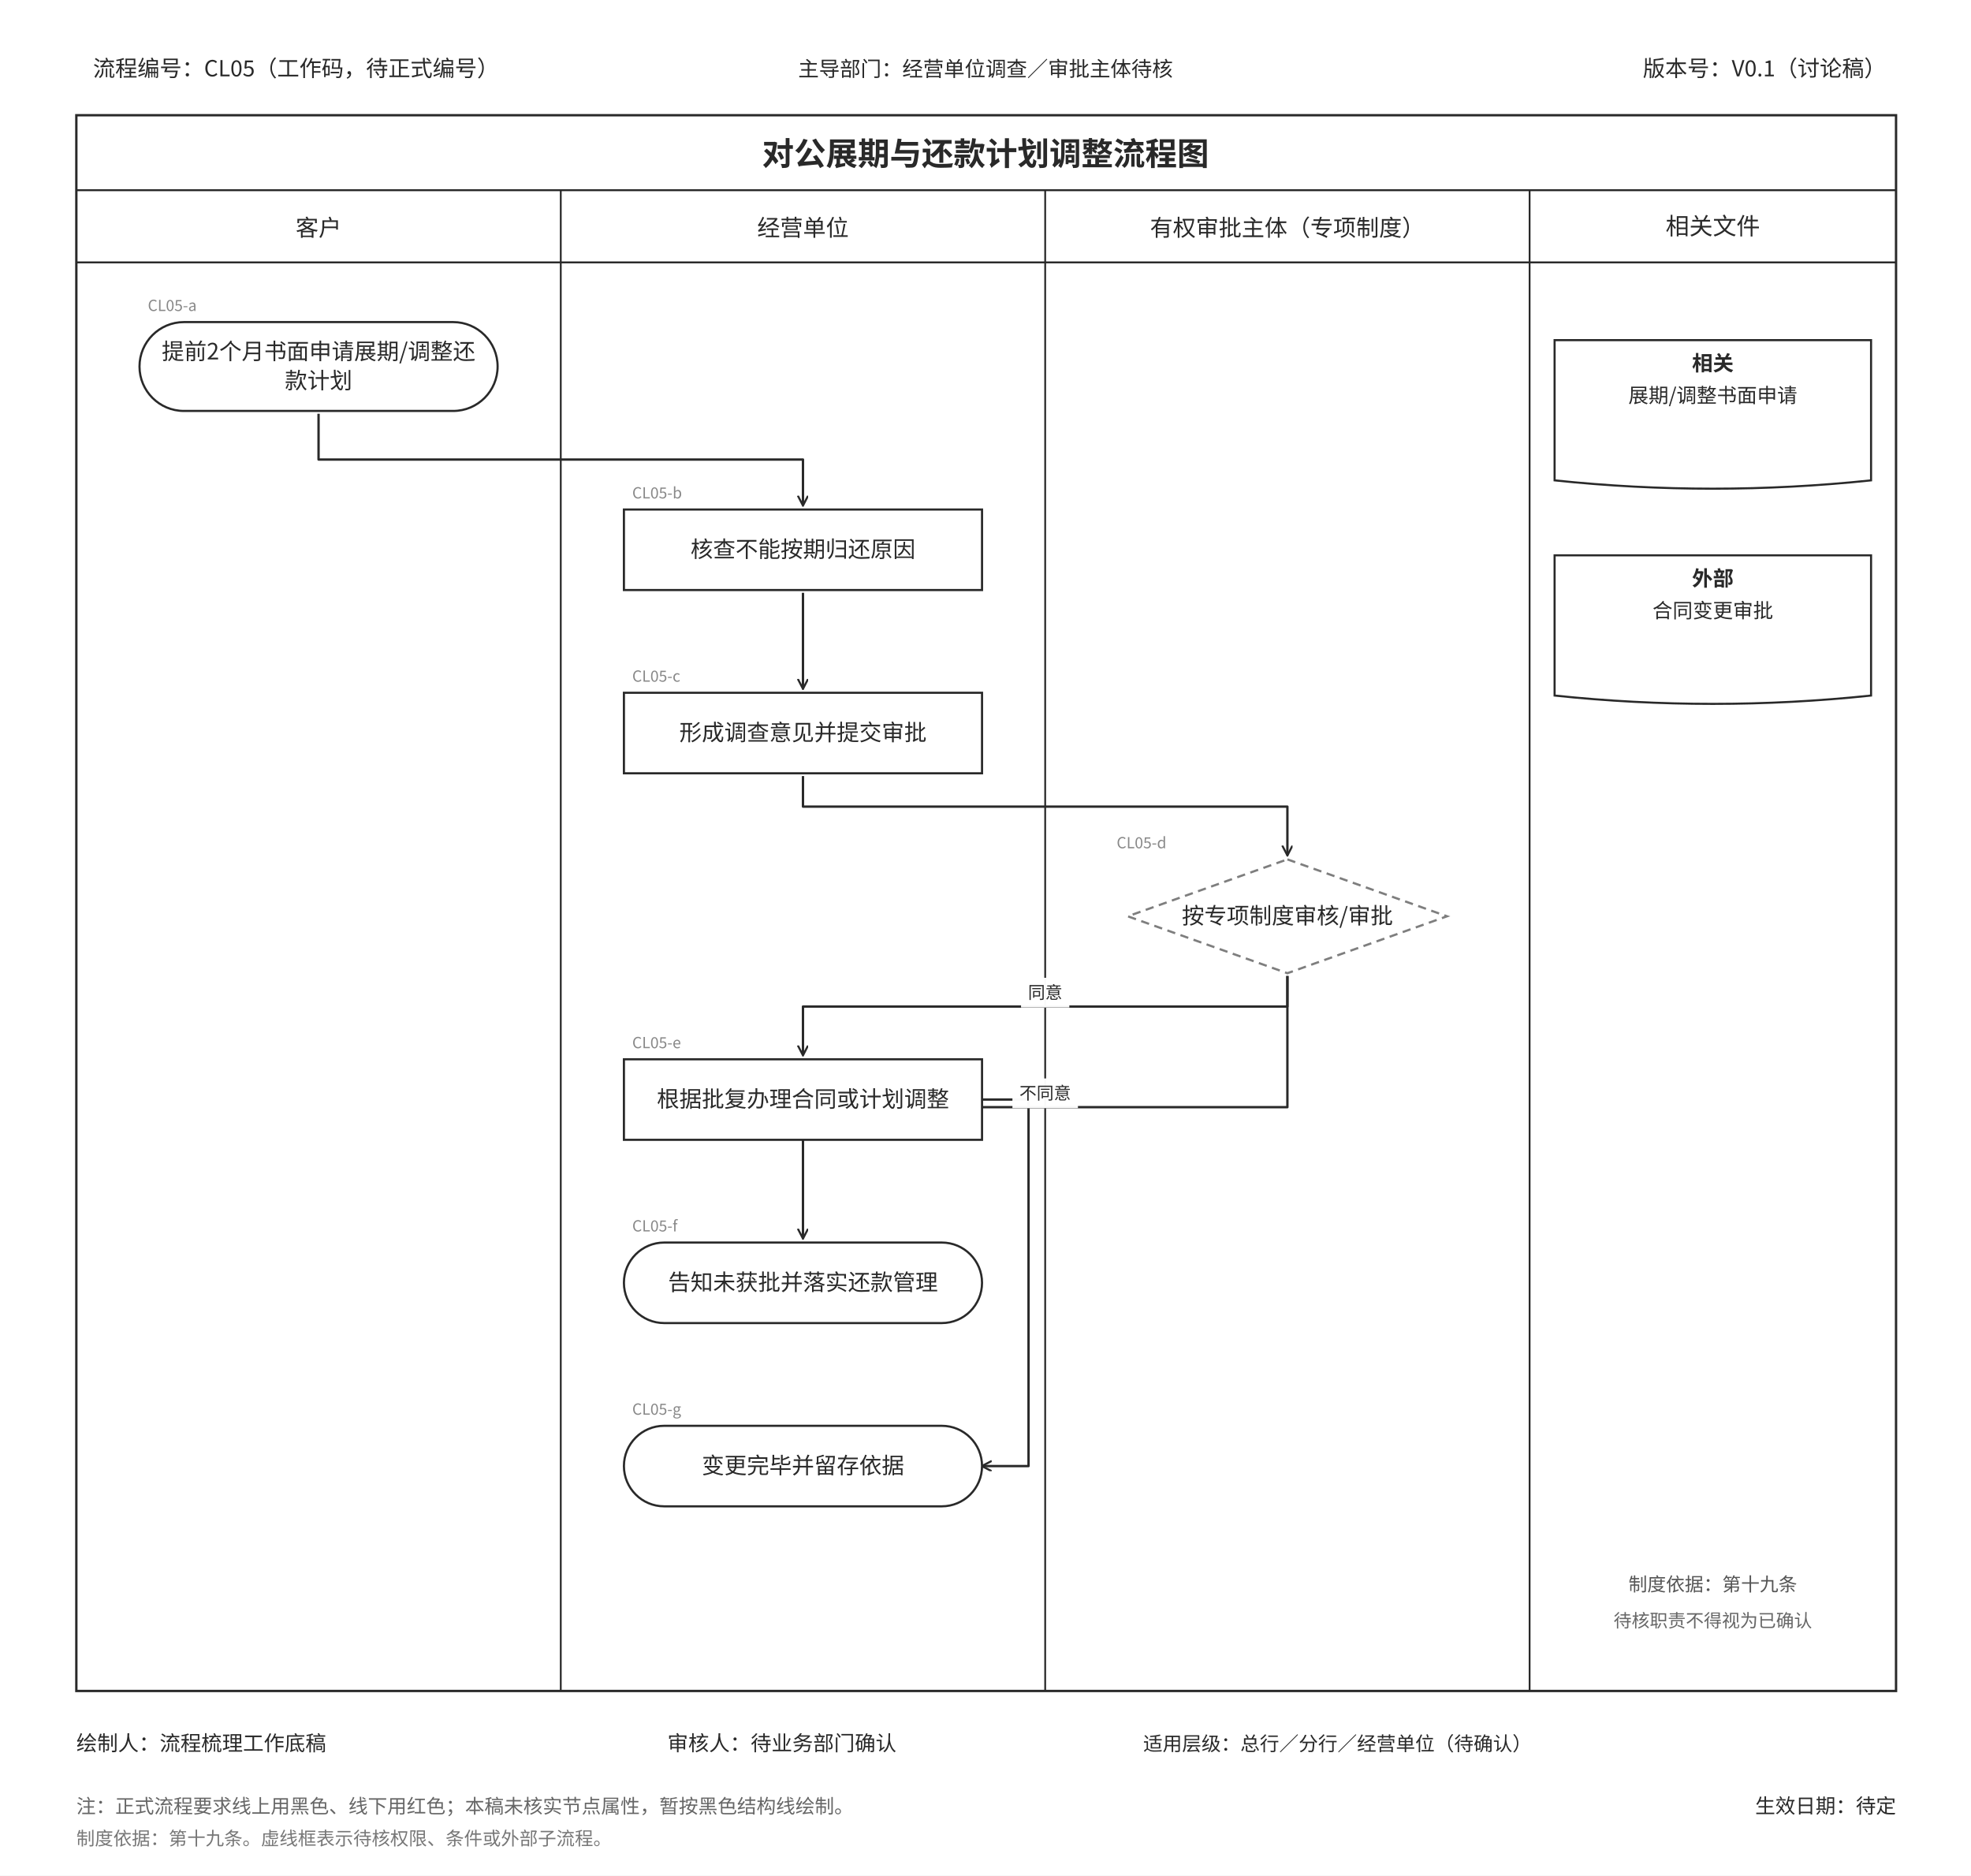
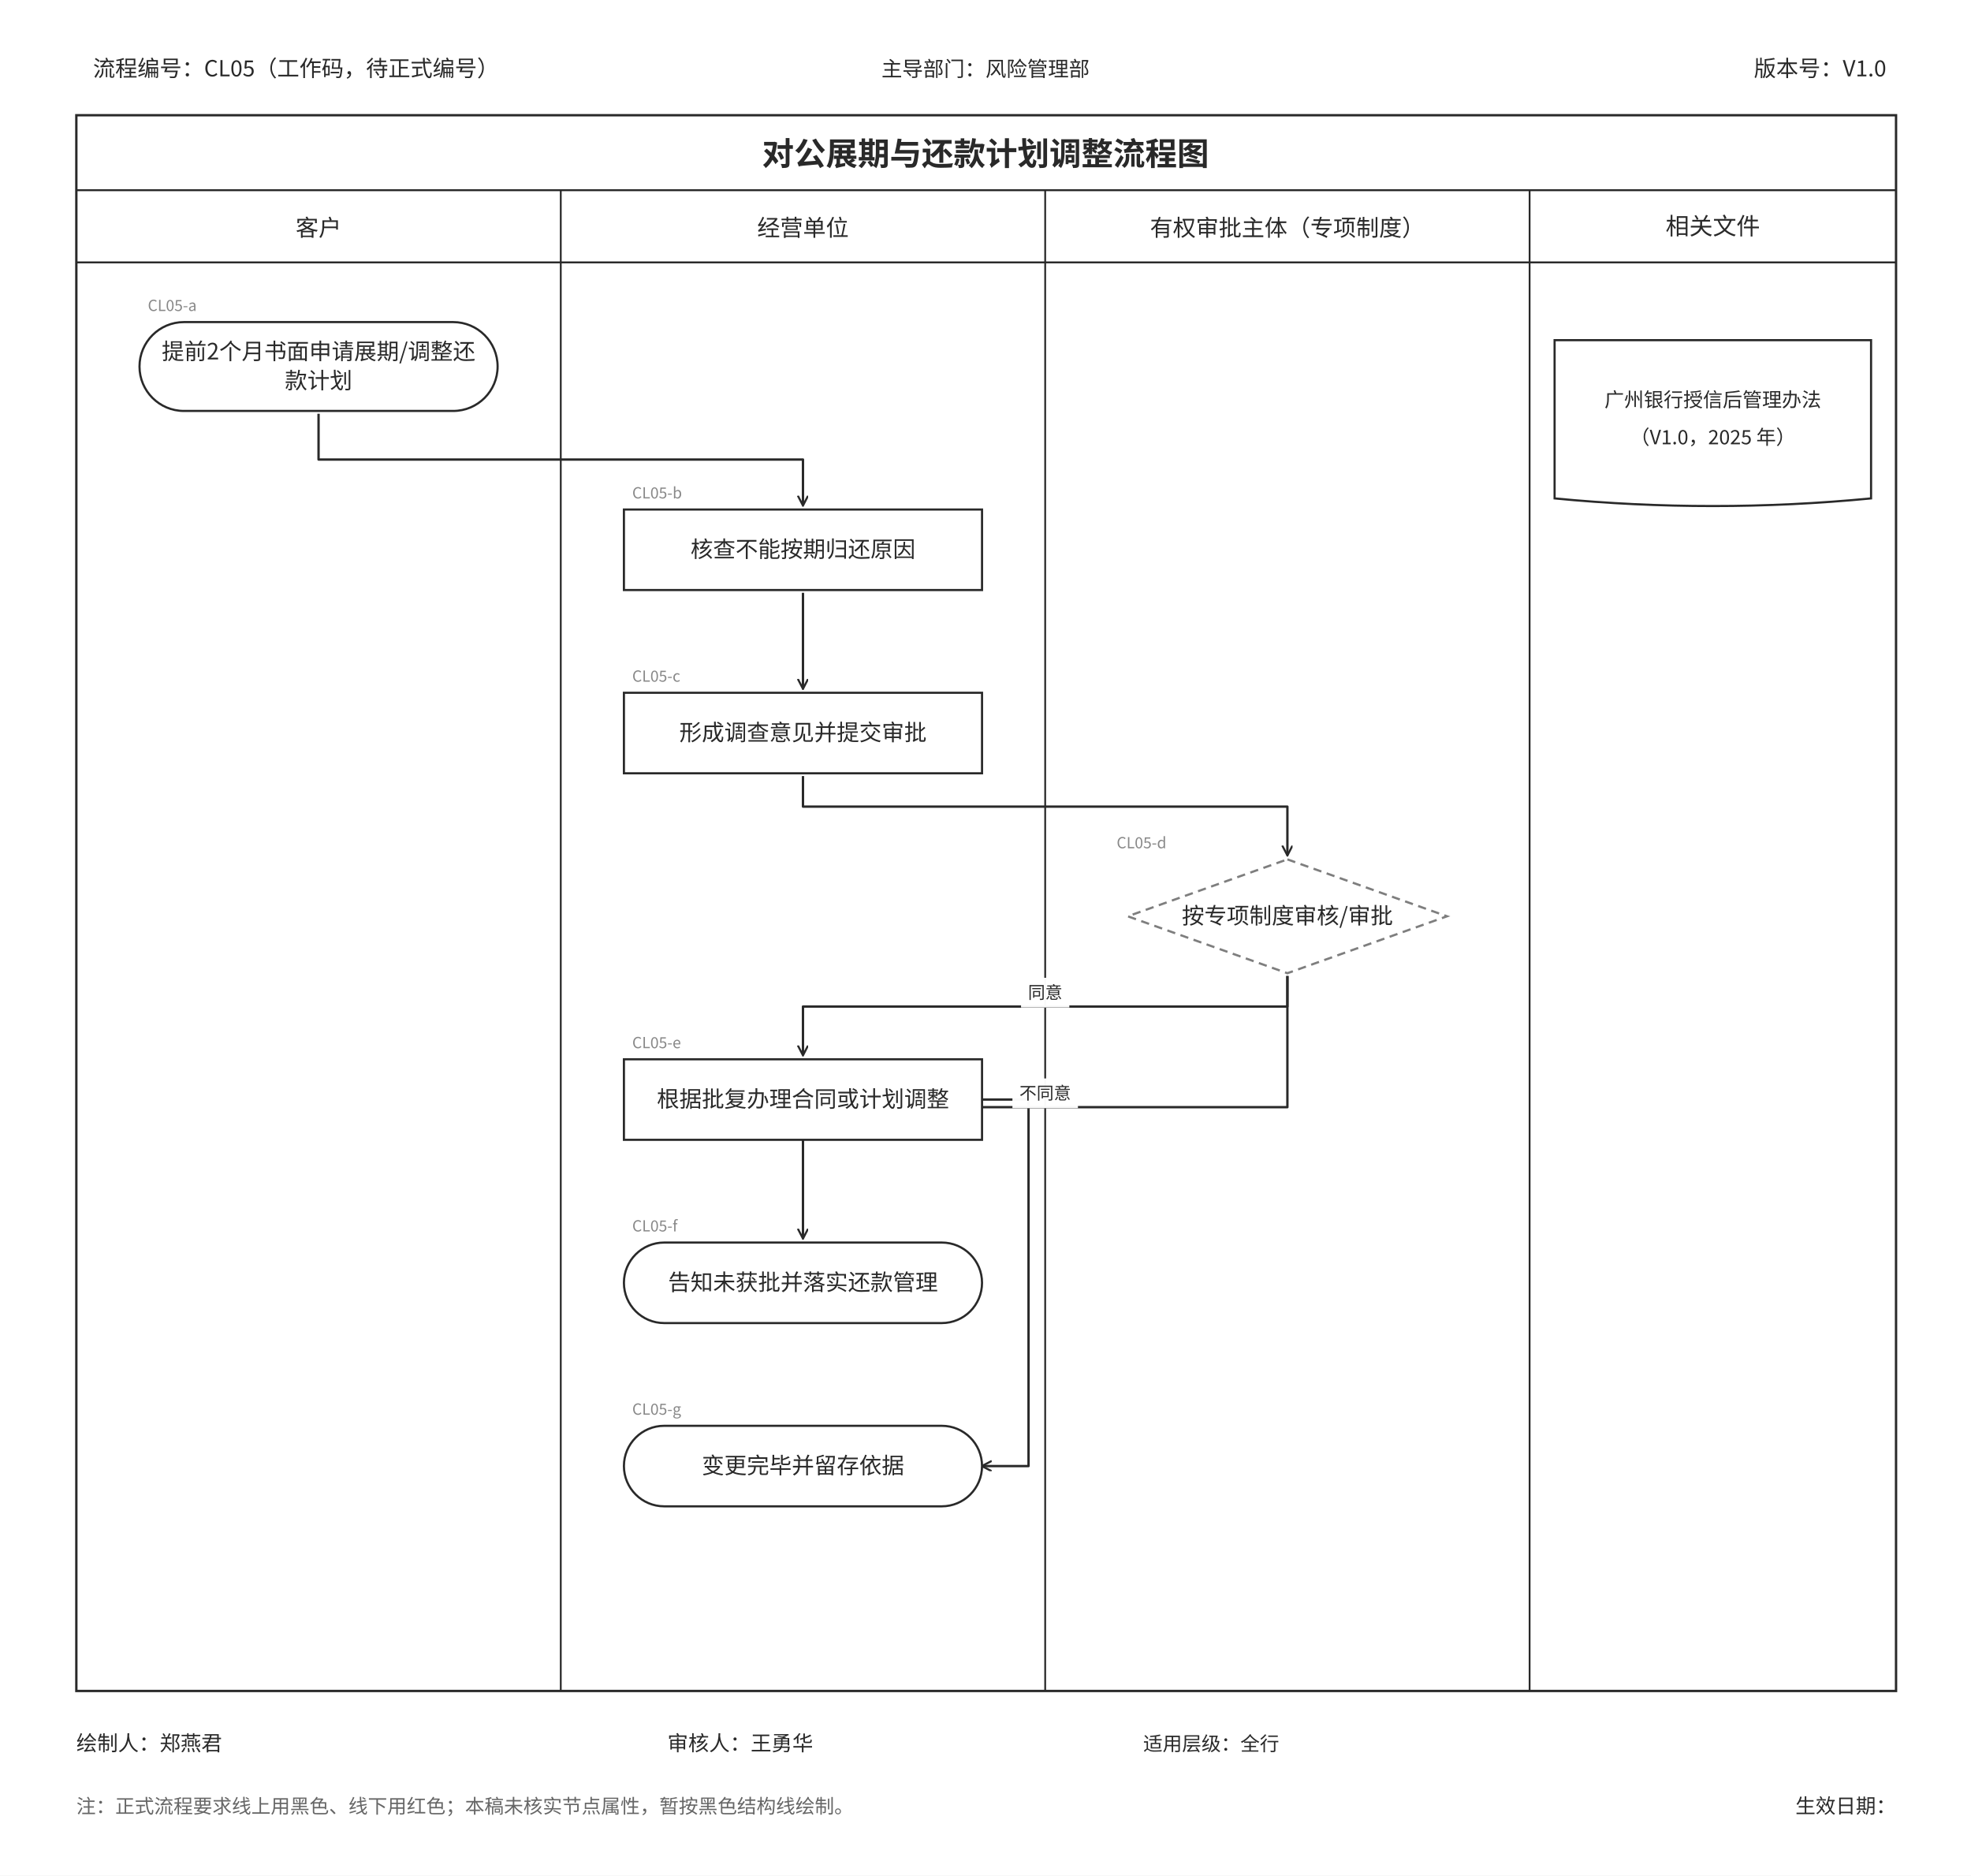
<svg xmlns="http://www.w3.org/2000/svg" width="1420" height="1351" viewBox="0 0 1420 1351">
  <defs>
    <marker id="arr" markerWidth="8" markerHeight="8" refX="7" refY="3.7" orient="auto" markerUnits="userSpaceOnUse">
      <path d="M0 0 L7.2 3.7 L0 7.4" stroke="#292929" stroke-width="1.45" fill="none" />
    </marker>
  </defs>
  <rect width="1420" height="1351" fill="white" />
  <text x="67.0" y="55.0" font-family="Noto Sans CJK SC,Microsoft YaHei,sans-serif" font-size="16" font-weight="400" fill="#292929" text-anchor="start">流程编号：CL05（工作码，待正式编号）</text>
-   <text x="710.0" y="55.0" font-family="Noto Sans CJK SC,Microsoft YaHei,sans-serif" font-size="15" font-weight="400" fill="#292929" text-anchor="middle">主导部门：经营单位调查／审批主体待核</text>
-   <text x="1359.0" y="55.0" font-family="Noto Sans CJK SC,Microsoft YaHei,sans-serif" font-size="16" font-weight="400" fill="#292929" text-anchor="end">版本号：V0.1（讨论稿）</text>
+   <text x="710.0" y="55.0" font-family="Noto Sans CJK SC,Microsoft YaHei,sans-serif" font-size="15" font-weight="400" fill="#292929" text-anchor="middle">主导部门：风险管理部</text>
+   <text x="1359.0" y="55.0" font-family="Noto Sans CJK SC,Microsoft YaHei,sans-serif" font-size="16" font-weight="400" fill="#292929" text-anchor="end">版本号：V1.0</text>
  <rect x="55" y="83" width="1311" height="1135" fill="white" stroke="#292929" stroke-width="1.7" />
  <path d="M 55 137 H 1366 M 55 189 H 1366" stroke="#292929" stroke-width="1.4" fill="none" />
  <text x="710.0" y="119.0" font-family="Noto Sans CJK SC,Microsoft YaHei,sans-serif" font-size="23" font-weight="600" fill="#292929" text-anchor="middle">对公展期与还款计划调整流程图</text>
  <text x="229.5" y="170.0" font-family="Noto Sans CJK SC,Microsoft YaHei,sans-serif" font-size="16.5" font-weight="400" fill="#292929" text-anchor="middle">客户</text>
  <line x1="404" y1="137" x2="404" y2="1218" stroke="#292929" stroke-width="1.3" />
  <text x="578.5" y="170.0" font-family="Noto Sans CJK SC,Microsoft YaHei,sans-serif" font-size="16.5" font-weight="400" fill="#292929" text-anchor="middle">经营单位</text>
  <line x1="753" y1="137" x2="753" y2="1218" stroke="#292929" stroke-width="1.3" />
  <text x="927.5" y="170.0" font-family="Noto Sans CJK SC,Microsoft YaHei,sans-serif" font-size="16.5" font-weight="400" fill="#292929" text-anchor="middle">有权审批主体（专项制度）</text>
  <line x1="1102" y1="137" x2="1102" y2="1218" stroke="#292929" stroke-width="1.3" />
  <text x="1234.0" y="169.0" font-family="Noto Sans CJK SC,Microsoft YaHei,sans-serif" font-size="17" font-weight="400" fill="#292929" text-anchor="middle">相关文件</text>
-   <path d="M 1120 245 L 1348 245 L 1348 346 Q 1234 358 1120 346 Z" fill="white" stroke="#292929" stroke-width="1.5" />
-   <text x="1234.0" y="267.0" font-family="Noto Sans CJK SC,Microsoft YaHei,sans-serif" font-size="15" font-weight="600" fill="#292929" text-anchor="middle">相关</text>
-   <text x="1234.0" y="290.0" font-family="Noto Sans CJK SC,Microsoft YaHei,sans-serif" font-size="14.5" font-weight="400" fill="#292929" text-anchor="middle">展期/调整书面申请</text>
-   <path d="M 1120 400 L 1348 400 L 1348 501 Q 1234 513 1120 501 Z" fill="white" stroke="#292929" stroke-width="1.5" />
-   <text x="1234.0" y="422.0" font-family="Noto Sans CJK SC,Microsoft YaHei,sans-serif" font-size="15" font-weight="600" fill="#292929" text-anchor="middle">外部</text>
-   <text x="1234.0" y="445.0" font-family="Noto Sans CJK SC,Microsoft YaHei,sans-serif" font-size="14.5" font-weight="400" fill="#292929" text-anchor="middle">合同变更审批</text>
+   <path d="M 1120.0 245.0 L 1348.0 245.0 L 1348.0 359.0 Q 1234.0 370.0 1120.0 359.0 Z" fill="white" stroke="#292929" stroke-width="1.55" />
+   <text x="1234.0" y="293.0" font-family="Noto Sans CJK SC,Microsoft YaHei,sans-serif" font-size="14.2" font-weight="400" fill="#292929" text-anchor="middle">广州银行授信后管理办法</text>
+   <text x="1234.0" y="320.0" font-family="Noto Sans CJK SC,Microsoft YaHei,sans-serif" font-size="14.2" font-weight="400" fill="#292929" text-anchor="middle">（V1.0，2025 年）</text>
  <path d="M 229.5 298 V 331 H 578.5 V 364" fill="none" stroke="#292929" stroke-width="1.7" stroke-linejoin="round" marker-end="url(#arr)" />
  <path d="M 578.5 427 V 496" fill="none" stroke="#292929" stroke-width="1.7" stroke-linejoin="round" marker-end="url(#arr)" />
  <path d="M 578.5 559 V 581 H 927.5 V 616" fill="none" stroke="#292929" stroke-width="1.7" stroke-linejoin="round" marker-end="url(#arr)" />
  <path d="M 927.5 703 V 725 H 578.5 V 760" fill="none" stroke="#292929" stroke-width="1.7" stroke-linejoin="round" marker-end="url(#arr)" />
  <path d="M 927.5 703 V 797.5 H 578.5 V 892" fill="none" stroke="#292929" stroke-width="1.7" stroke-linejoin="round" marker-end="url(#arr)" />
  <path d="M 707.5 792 H 741 V 1056 H 707.5" fill="none" stroke="#292929" stroke-width="1.7" stroke-linejoin="round" marker-end="url(#arr)" />
  <rect x="735.6" y="704.3" width="34.8" height="21.4" fill="white" opacity=".97" />
  <text x="753.0" y="719.3" font-family="Noto Sans CJK SC,Microsoft YaHei,sans-serif" font-size="12.4" font-weight="400" fill="#292929" text-anchor="middle">同意</text>
  <rect x="729.4" y="776.8" width="47.2" height="21.4" fill="white" opacity=".97" />
  <text x="753.0" y="791.8" font-family="Noto Sans CJK SC,Microsoft YaHei,sans-serif" font-size="12.4" font-weight="400" fill="#292929" text-anchor="middle">不同意</text>
  <rect x="100.5" y="232" width="258" height="64" rx="32" fill="white" stroke="#292929" stroke-width="1.55" />
  <text x="229.5" y="258.9" font-family="Noto Sans CJK SC,Microsoft YaHei,sans-serif" font-size="16.2" font-weight="400" fill="#292929" text-anchor="middle">提前2个月书面申请展期/调整还</text>
  <text x="229.5" y="279.9" font-family="Noto Sans CJK SC,Microsoft YaHei,sans-serif" font-size="16.2" font-weight="400" fill="#292929" text-anchor="middle">款计划</text>
  <text x="106.5" y="224.0" font-family="Noto Sans CJK SC,Microsoft YaHei,sans-serif" font-size="11" font-weight="400" fill="#888" text-anchor="start">CL05-a</text>
  <rect x="449.5" y="367" width="258" height="58" rx="0" fill="white" stroke="#292929" stroke-width="1.55" />
  <text x="578.5" y="401.4" font-family="Noto Sans CJK SC,Microsoft YaHei,sans-serif" font-size="16.2" font-weight="400" fill="#292929" text-anchor="middle">核查不能按期归还原因</text>
  <text x="455.5" y="359.0" font-family="Noto Sans CJK SC,Microsoft YaHei,sans-serif" font-size="11" font-weight="400" fill="#888" text-anchor="start">CL05-b</text>
  <rect x="449.5" y="499" width="258" height="58" rx="0" fill="white" stroke="#292929" stroke-width="1.55" />
  <text x="578.5" y="533.4" font-family="Noto Sans CJK SC,Microsoft YaHei,sans-serif" font-size="16.2" font-weight="400" fill="#292929" text-anchor="middle">形成调查意见并提交审批</text>
  <text x="455.5" y="491.0" font-family="Noto Sans CJK SC,Microsoft YaHei,sans-serif" font-size="11" font-weight="400" fill="#888" text-anchor="start">CL05-c</text>
  <rect x="449.5" y="763" width="258" height="58" rx="0" fill="white" stroke="#292929" stroke-width="1.55" />
  <text x="578.5" y="797.4" font-family="Noto Sans CJK SC,Microsoft YaHei,sans-serif" font-size="16.2" font-weight="400" fill="#292929" text-anchor="middle">根据批复办理合同或计划调整</text>
  <text x="455.5" y="755.0" font-family="Noto Sans CJK SC,Microsoft YaHei,sans-serif" font-size="11" font-weight="400" fill="#888" text-anchor="start">CL05-e</text>
  <rect x="449.5" y="895" width="258" height="58" rx="29" fill="white" stroke="#292929" stroke-width="1.55" />
  <text x="578.5" y="929.4" font-family="Noto Sans CJK SC,Microsoft YaHei,sans-serif" font-size="16.2" font-weight="400" fill="#292929" text-anchor="middle">告知未获批并落实还款管理</text>
  <text x="455.5" y="887.0" font-family="Noto Sans CJK SC,Microsoft YaHei,sans-serif" font-size="11" font-weight="400" fill="#888" text-anchor="start">CL05-f</text>
  <rect x="449.5" y="1027" width="258" height="58" rx="29" fill="white" stroke="#292929" stroke-width="1.55" />
  <text x="578.5" y="1061.4" font-family="Noto Sans CJK SC,Microsoft YaHei,sans-serif" font-size="16.2" font-weight="400" fill="#292929" text-anchor="middle">变更完毕并留存依据</text>
  <text x="455.5" y="1019.0" font-family="Noto Sans CJK SC,Microsoft YaHei,sans-serif" font-size="11" font-weight="400" fill="#888" text-anchor="start">CL05-g</text>
  <path d="M 927.5 619 L 1042.5 660 L 927.5 701 L 812.5 660 Z" fill="white" stroke="#7e7e7e" stroke-width="1.6" stroke-dasharray="6 4" />
  <text x="927.5" y="665.4" font-family="Noto Sans CJK SC,Microsoft YaHei,sans-serif" font-size="16.2" font-weight="400" fill="#292929" text-anchor="middle">按专项制度审核/审批</text>
  <text x="804.5" y="611.0" font-family="Noto Sans CJK SC,Microsoft YaHei,sans-serif" font-size="11" font-weight="400" fill="#888" text-anchor="start">CL05-d</text>
-   <text x="1234.0" y="1146.0" font-family="Noto Sans CJK SC,Microsoft YaHei,sans-serif" font-size="13.5" font-weight="400" fill="#555" text-anchor="middle">制度依据：第十九条</text>
-   <text x="1234.0" y="1172.0" font-family="Noto Sans CJK SC,Microsoft YaHei,sans-serif" font-size="13" font-weight="400" fill="#666" text-anchor="middle">待核职责不得视为已确认</text>
-   <text x="55.0" y="1261.0" font-family="Noto Sans CJK SC,Microsoft YaHei,sans-serif" font-size="15" font-weight="400" fill="#292929" text-anchor="start">绘制人：流程梳理工作底稿</text>
-   <text x="480.8" y="1261.0" font-family="Noto Sans CJK SC,Microsoft YaHei,sans-serif" font-size="15" font-weight="400" fill="#292929" text-anchor="start">审核人：待业务部门确认</text>
-   <text x="823.6" y="1261.0" font-family="Noto Sans CJK SC,Microsoft YaHei,sans-serif" font-size="14" font-weight="400" fill="#292929" text-anchor="start">适用层级：总行／分行／经营单位（待确认）</text>
+   <text x="55.0" y="1261.0" font-family="Noto Sans CJK SC,Microsoft YaHei,sans-serif" font-size="15" font-weight="400" fill="#292929" text-anchor="start">绘制人：郑燕君</text>
+   <text x="480.8" y="1261.0" font-family="Noto Sans CJK SC,Microsoft YaHei,sans-serif" font-size="15" font-weight="400" fill="#292929" text-anchor="start">审核人：王勇华</text>
+   <text x="823.6" y="1261.0" font-family="Noto Sans CJK SC,Microsoft YaHei,sans-serif" font-size="14" font-weight="400" fill="#292929" text-anchor="start">适用层级：全行</text>
  <text x="55.0" y="1306.0" font-family="Noto Sans CJK SC,Microsoft YaHei,sans-serif" font-size="14" font-weight="400" fill="#666" text-anchor="start">注：正式流程要求线上用黑色、线下用红色；本稿未核实节点属性，暂按黑色结构线绘制。</text>
-   <text x="1366.0" y="1306.0" font-family="Noto Sans CJK SC,Microsoft YaHei,sans-serif" font-size="14.5" font-weight="400" fill="#292929" text-anchor="end">生效日期：待定</text>
-   <text x="55.0" y="1329.0" font-family="Noto Sans CJK SC,Microsoft YaHei,sans-serif" font-size="13.3" font-weight="400" fill="#777" text-anchor="start">制度依据：第十九条。虚线框表示待核权限、条件或外部子流程。</text>
+   <text x="1366.0" y="1306.0" font-family="Noto Sans CJK SC,Microsoft YaHei,sans-serif" font-size="14.5" font-weight="400" fill="#292929" text-anchor="end">生效日期：</text>
</svg>
